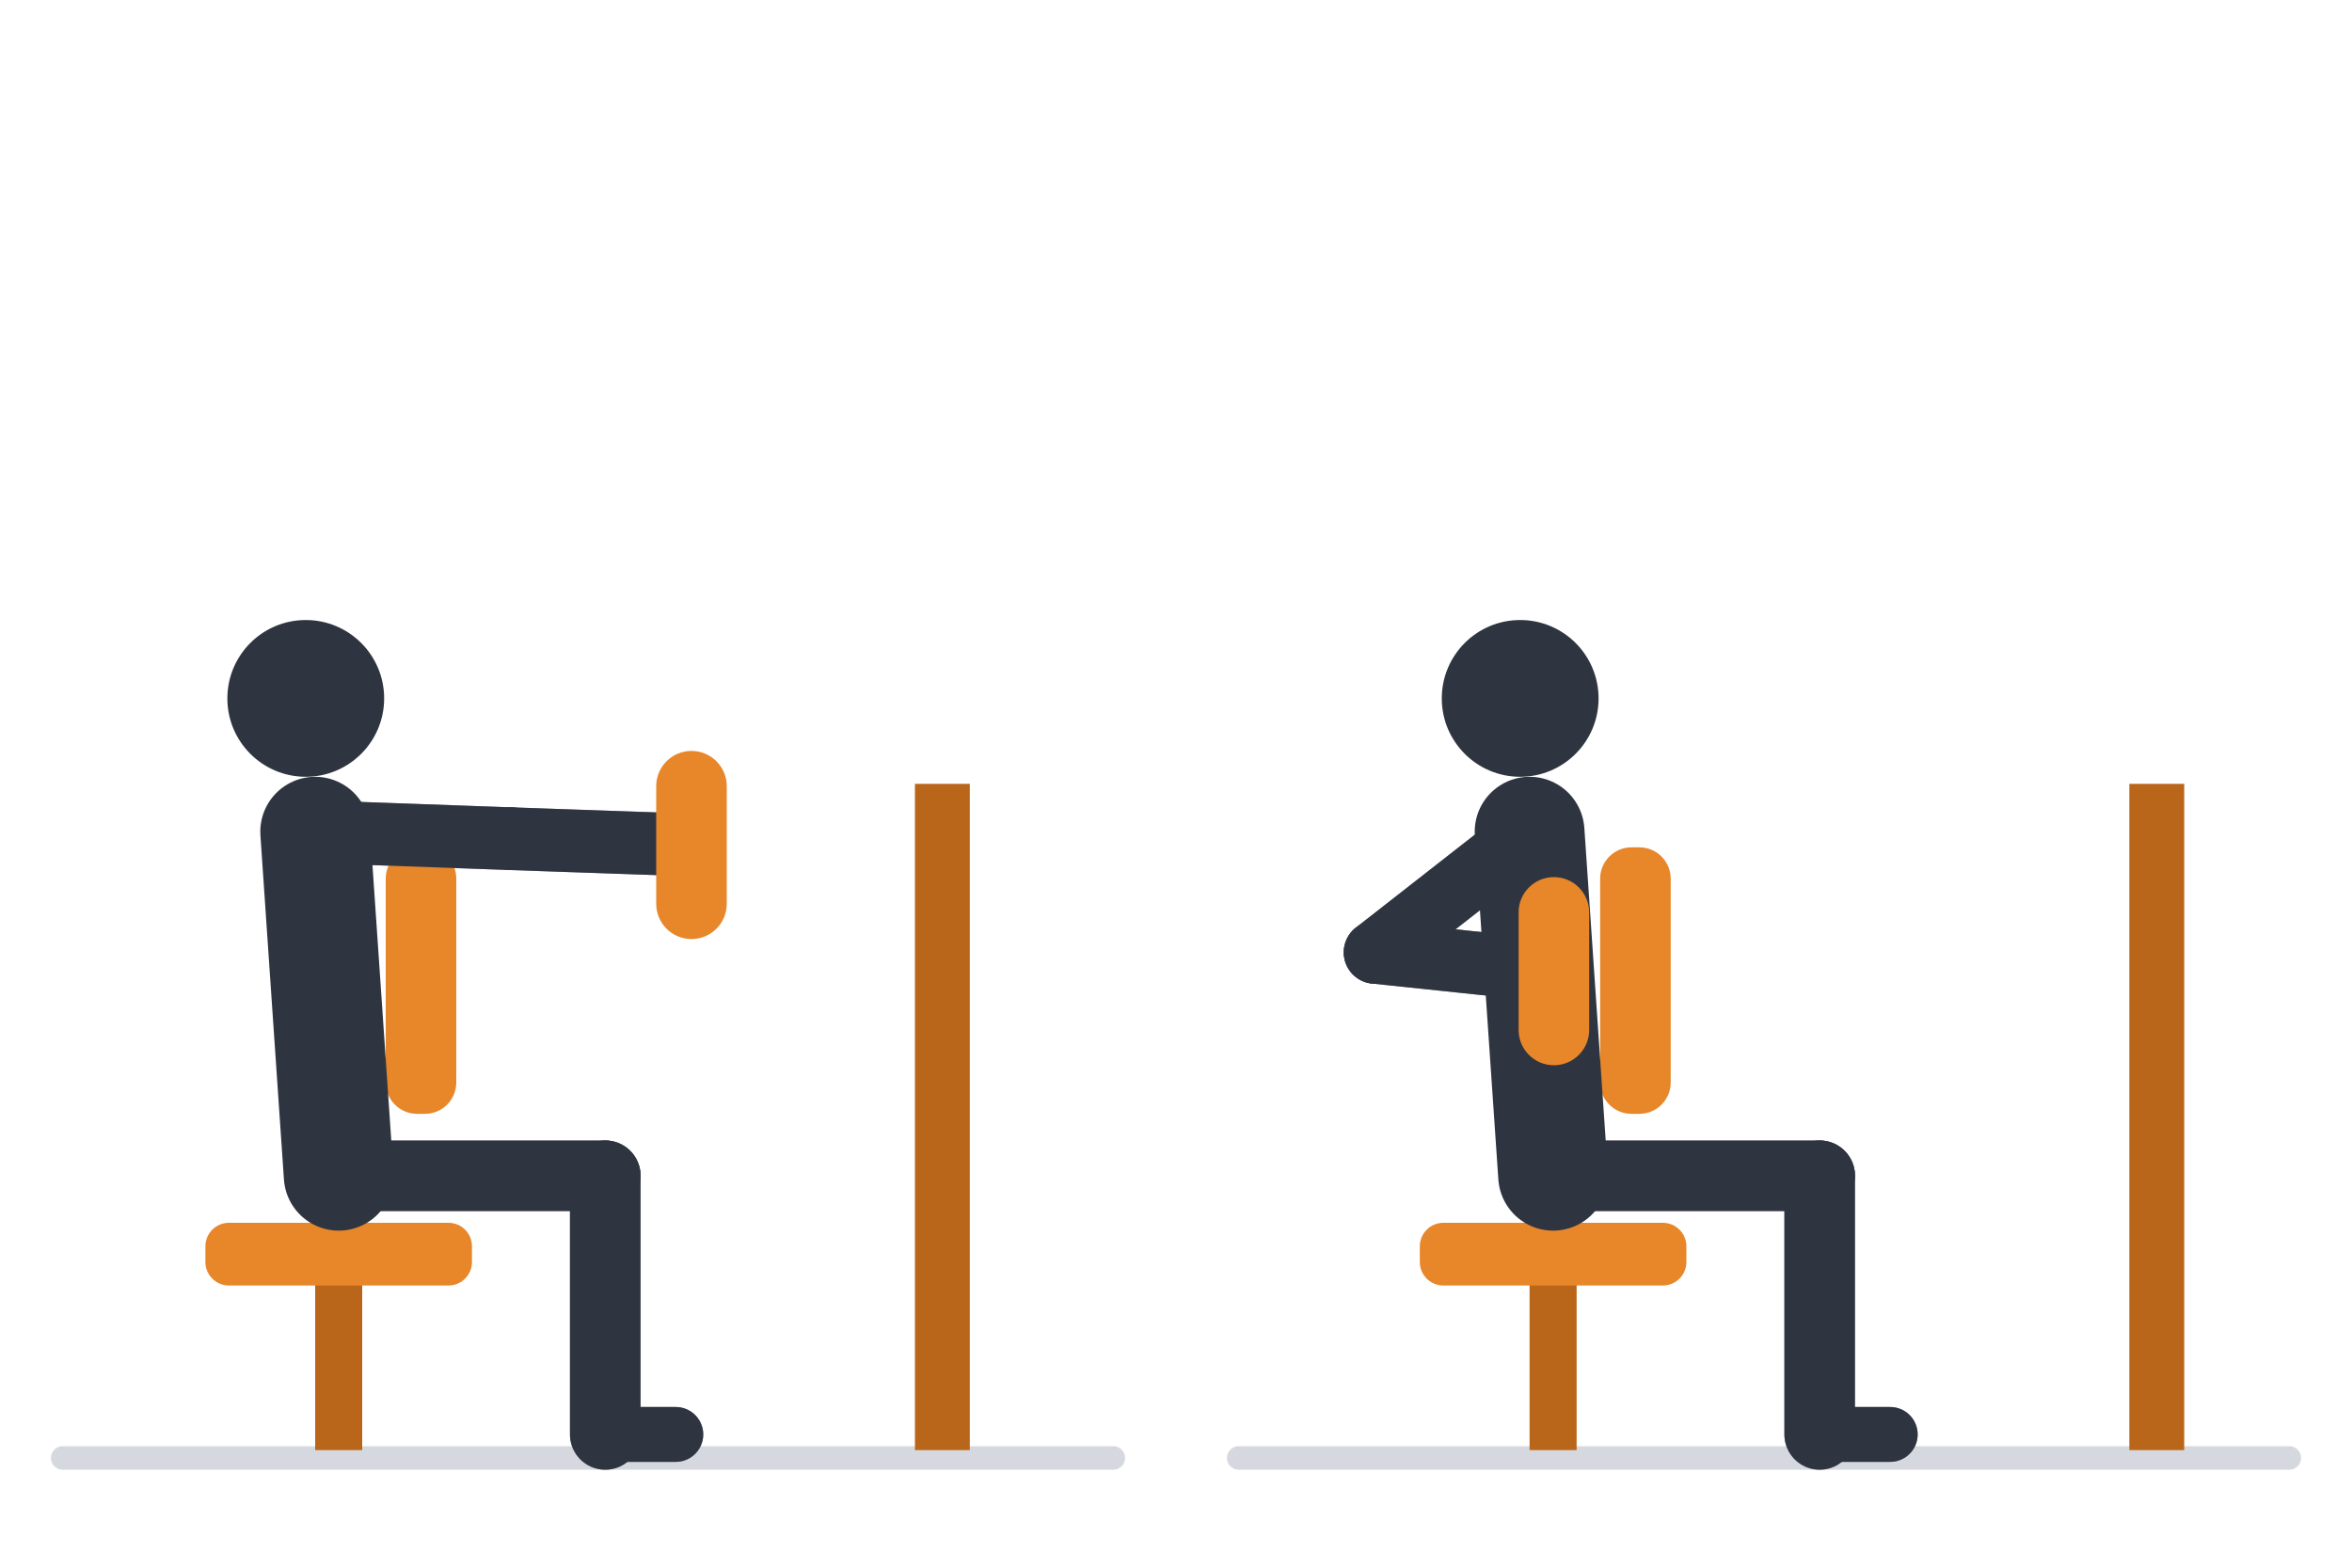
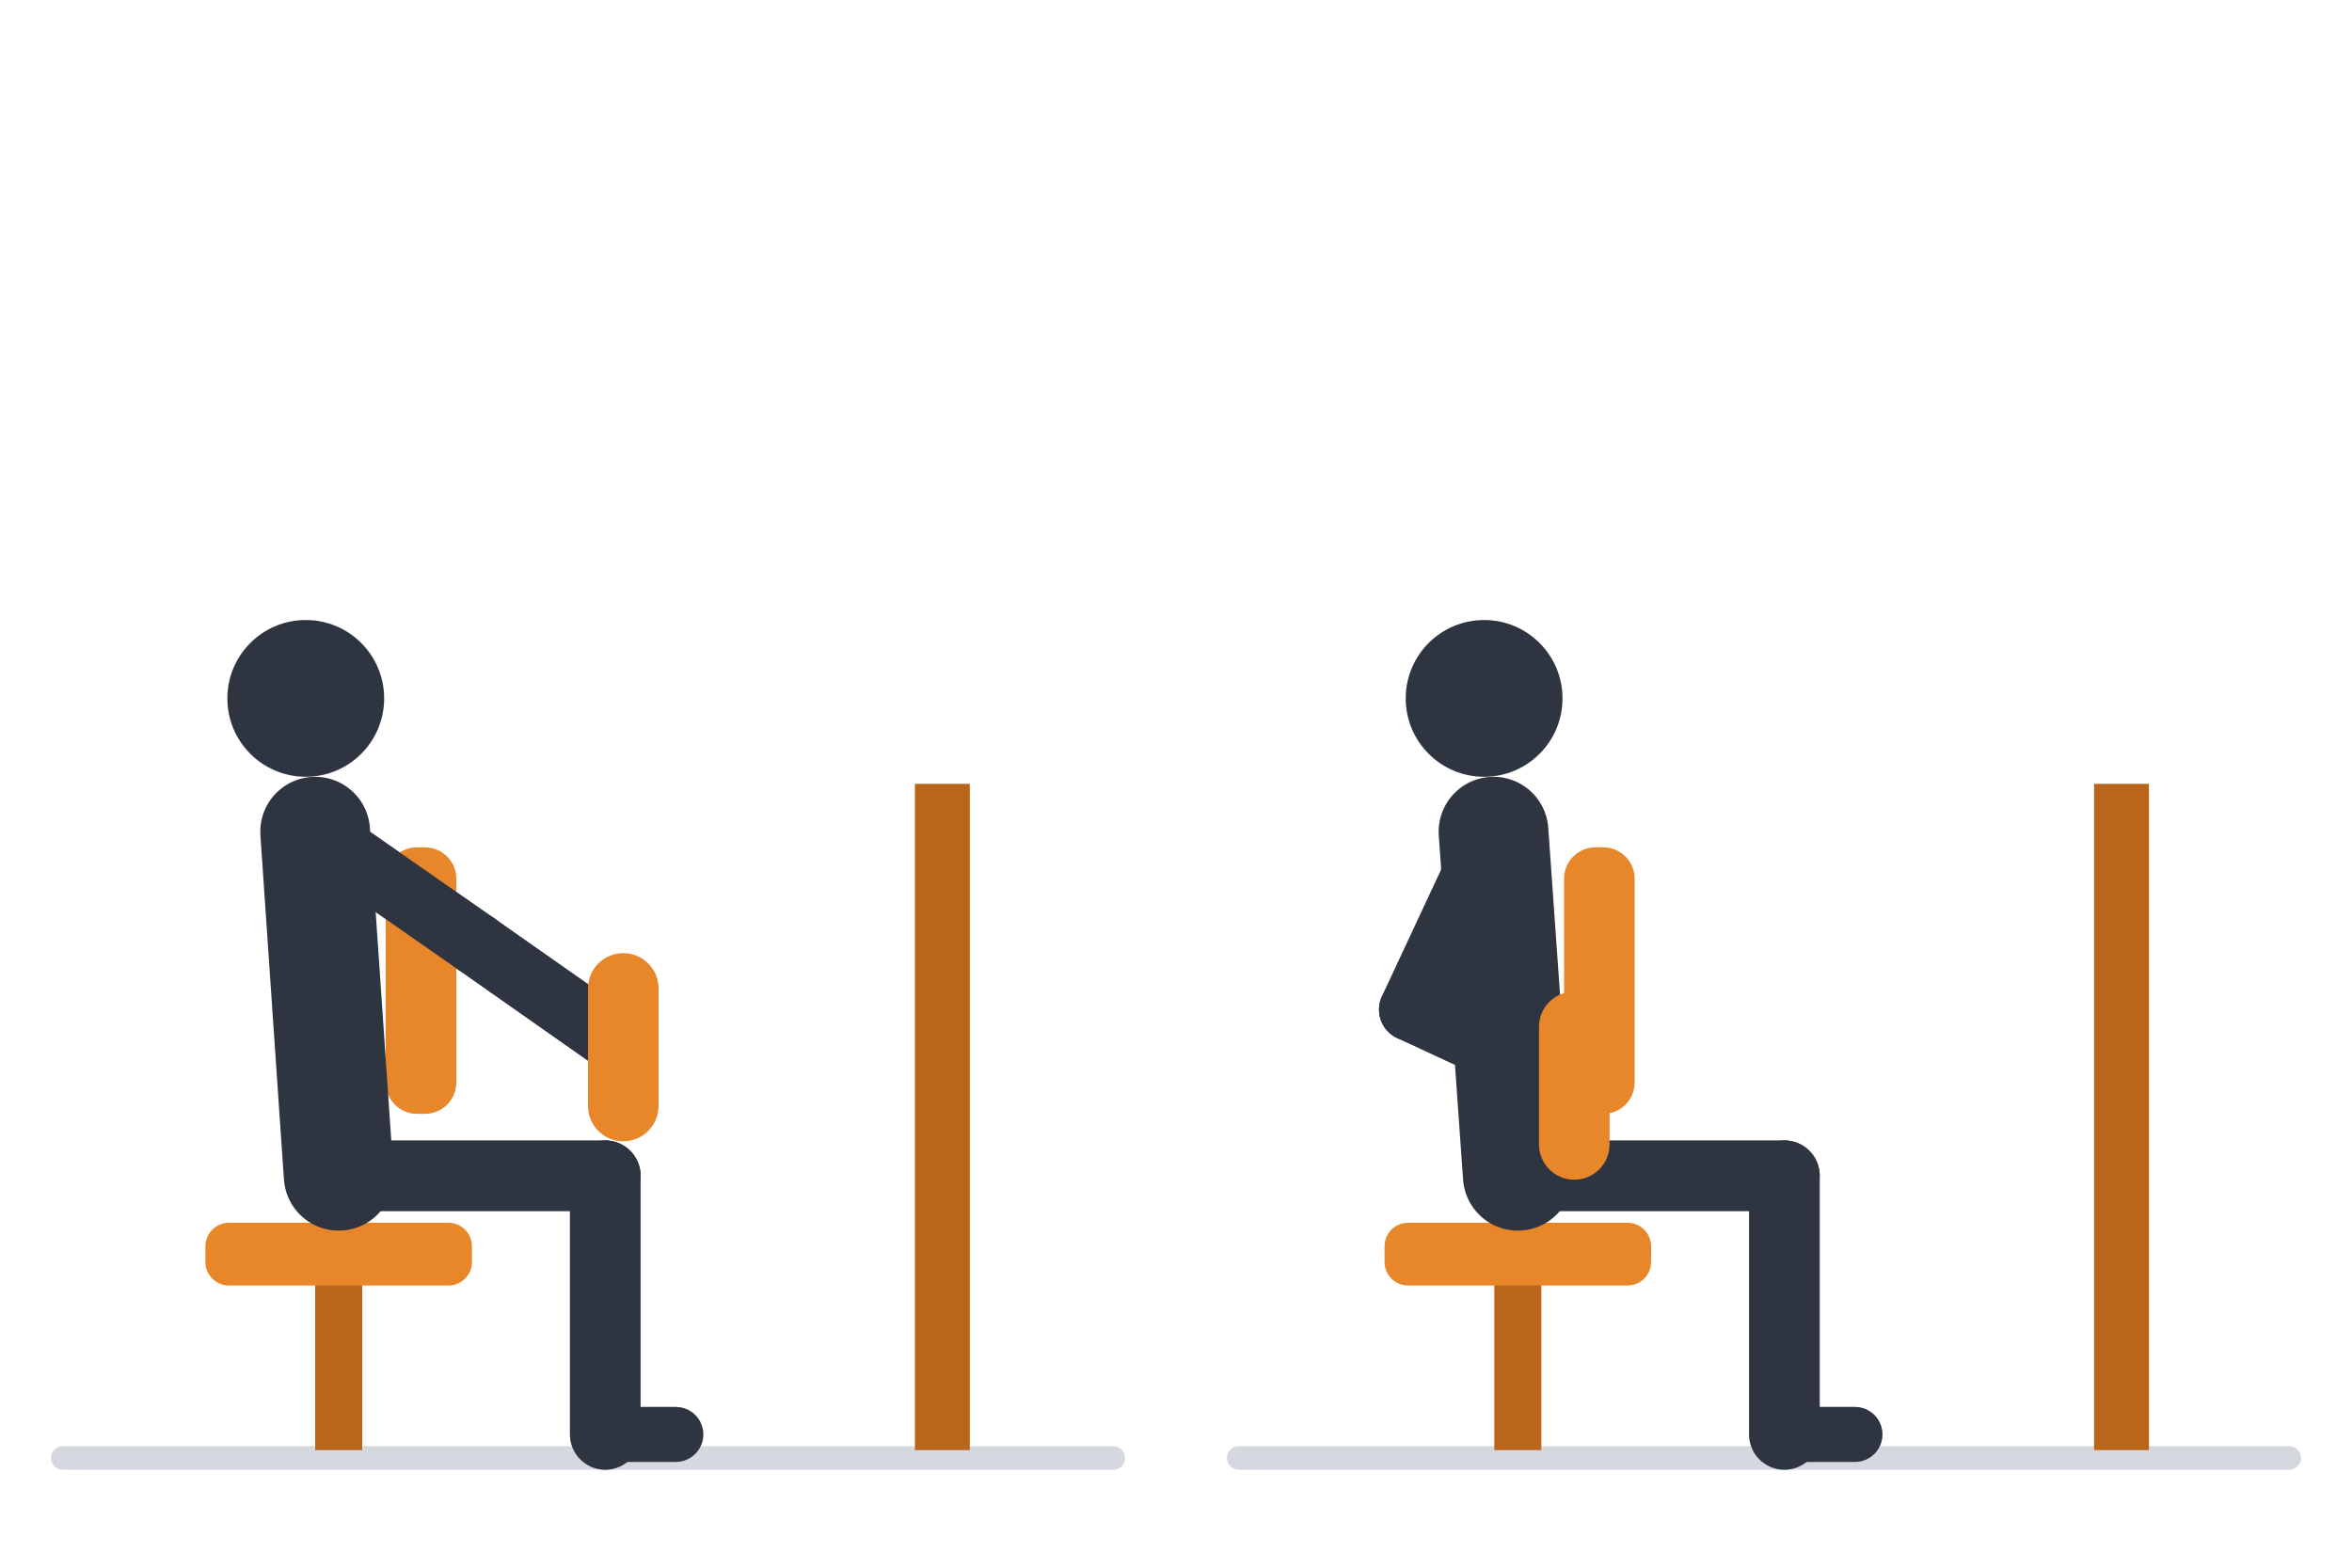
<svg xmlns="http://www.w3.org/2000/svg" width="300" height="200" viewBox="0 0 300 200">
  <line x1="8.0" y1="186.0" x2="142.0" y2="186.0" stroke="#D5D9DF" stroke-width="3" stroke-linecap="round" />
  <line x1="43.2" y1="160.0" x2="43.2" y2="185.0" stroke="#B9661A" stroke-width="6" stroke-linecap="butt" />
  <rect x="26.2" y="156.0" width="34.0" height="8.0" rx="3" fill="#E8862A" />
  <line x1="120.2" y1="100.0" x2="120.2" y2="185.0" stroke="#B9661A" stroke-width="7" stroke-linecap="butt" />
-   <line x1="40.2" y1="106.1" x2="65.2" y2="107.0" stroke="#8E96A3" stroke-width="8" stroke-linecap="round" />
-   <line x1="65.2" y1="107.0" x2="88.2" y2="107.8" stroke="#8E96A3" stroke-width="8" stroke-linecap="round" />
+   <line x1="40.2" y1="106.1" x2="60.7" y2="120.4" stroke="#8E96A3" stroke-width="8" stroke-linecap="round" />
+   <line x1="60.7" y1="120.4" x2="79.5" y2="133.6" stroke="#8E96A3" stroke-width="8" stroke-linecap="round" />
  <line x1="43.2" y1="150.0" x2="77.2" y2="150.0" stroke="#8E96A3" stroke-width="9" stroke-linecap="round" />
  <line x1="77.2" y1="150.0" x2="77.2" y2="183.0" stroke="#8E96A3" stroke-width="9" stroke-linecap="round" />
  <line x1="77.2" y1="183.0" x2="86.2" y2="183.0" stroke="#8E96A3" stroke-width="7" stroke-linecap="round" />
  <rect x="49.2" y="108.1" width="9.0" height="34.0" rx="4" fill="#E8862A" />
  <line x1="43.2" y1="150.0" x2="40.2" y2="106.1" stroke="#2F3540" stroke-width="14" stroke-linecap="round" />
  <circle cx="39.0" cy="89.1" r="10.0" fill="#2F3540" />
  <line x1="43.2" y1="150.0" x2="77.2" y2="150.0" stroke="#2F3540" stroke-width="9" stroke-linecap="round" />
  <line x1="77.2" y1="150.0" x2="77.2" y2="183.0" stroke="#2F3540" stroke-width="9" stroke-linecap="round" />
  <line x1="77.2" y1="183.0" x2="86.2" y2="183.0" stroke="#2F3540" stroke-width="7" stroke-linecap="round" />
-   <line x1="40.2" y1="106.1" x2="65.2" y2="107.0" stroke="#2F3540" stroke-width="8" stroke-linecap="round" />
-   <line x1="65.2" y1="107.0" x2="88.2" y2="107.8" stroke="#2F3540" stroke-width="8" stroke-linecap="round" />
-   <rect x="83.7" y="95.8" width="9.0" height="24.0" rx="4.5" fill="#E8862A" />
+   <line x1="40.2" y1="106.1" x2="60.7" y2="120.4" stroke="#2F3540" stroke-width="8" stroke-linecap="round" />
+   <line x1="60.7" y1="120.4" x2="79.5" y2="133.6" stroke="#2F3540" stroke-width="8" stroke-linecap="round" />
+   <rect x="75.0" y="121.6" width="9.0" height="24.0" rx="4.5" fill="#E8862A" />
  <line x1="158.0" y1="186.0" x2="292.0" y2="186.0" stroke="#D5D9DF" stroke-width="3" stroke-linecap="round" />
-   <line x1="198.1" y1="160.0" x2="198.1" y2="185.0" stroke="#B9661A" stroke-width="6" stroke-linecap="butt" />
-   <rect x="181.1" y="156.0" width="34.0" height="8.0" rx="3" fill="#E8862A" />
-   <line x1="275.1" y1="100.0" x2="275.1" y2="185.0" stroke="#B9661A" stroke-width="7" stroke-linecap="butt" />
-   <line x1="195.1" y1="106.1" x2="175.4" y2="121.5" stroke="#8E96A3" stroke-width="8" stroke-linecap="round" />
-   <line x1="175.4" y1="121.5" x2="198.2" y2="123.9" stroke="#8E96A3" stroke-width="8" stroke-linecap="round" />
-   <line x1="198.1" y1="150.0" x2="232.1" y2="150.0" stroke="#8E96A3" stroke-width="9" stroke-linecap="round" />
-   <line x1="232.1" y1="150.0" x2="232.1" y2="183.0" stroke="#8E96A3" stroke-width="9" stroke-linecap="round" />
-   <line x1="232.1" y1="183.0" x2="241.1" y2="183.0" stroke="#8E96A3" stroke-width="7" stroke-linecap="round" />
-   <rect x="204.1" y="108.1" width="9.0" height="34.0" rx="4" fill="#E8862A" />
-   <line x1="198.1" y1="150.0" x2="195.1" y2="106.1" stroke="#2F3540" stroke-width="14" stroke-linecap="round" />
-   <circle cx="193.9" cy="89.1" r="10.0" fill="#2F3540" />
-   <line x1="198.1" y1="150.0" x2="232.1" y2="150.0" stroke="#2F3540" stroke-width="9" stroke-linecap="round" />
-   <line x1="232.1" y1="150.0" x2="232.1" y2="183.0" stroke="#2F3540" stroke-width="9" stroke-linecap="round" />
-   <line x1="232.1" y1="183.0" x2="241.1" y2="183.0" stroke="#2F3540" stroke-width="7" stroke-linecap="round" />
-   <line x1="195.1" y1="106.1" x2="175.4" y2="121.5" stroke="#2F3540" stroke-width="8" stroke-linecap="round" />
-   <line x1="175.4" y1="121.5" x2="198.2" y2="123.9" stroke="#2F3540" stroke-width="8" stroke-linecap="round" />
-   <rect x="193.7" y="111.9" width="9.0" height="24.0" rx="4.5" fill="#E8862A" />
+   <line x1="193.6" y1="160.0" x2="193.6" y2="185.0" stroke="#B9661A" stroke-width="6" stroke-linecap="butt" />
+   <rect x="176.6" y="156.0" width="34.0" height="8.0" rx="3" fill="#E8862A" />
+   <line x1="270.6" y1="100.0" x2="270.6" y2="185.0" stroke="#B9661A" stroke-width="7" stroke-linecap="butt" />
+   <line x1="190.5" y1="106.1" x2="179.9" y2="128.8" stroke="#8E96A3" stroke-width="8" stroke-linecap="round" />
+   <line x1="179.9" y1="128.8" x2="200.8" y2="138.5" stroke="#8E96A3" stroke-width="8" stroke-linecap="round" />
+   <line x1="193.6" y1="150.0" x2="227.6" y2="150.0" stroke="#8E96A3" stroke-width="9" stroke-linecap="round" />
+   <line x1="227.6" y1="150.0" x2="227.6" y2="183.0" stroke="#8E96A3" stroke-width="9" stroke-linecap="round" />
+   <line x1="227.6" y1="183.0" x2="236.6" y2="183.0" stroke="#8E96A3" stroke-width="7" stroke-linecap="round" />
+   <rect x="199.5" y="108.1" width="9.0" height="34.0" rx="4" fill="#E8862A" />
+   <line x1="193.6" y1="150.0" x2="190.5" y2="106.1" stroke="#2F3540" stroke-width="14" stroke-linecap="round" />
+   <circle cx="189.3" cy="89.1" r="10.0" fill="#2F3540" />
+   <line x1="193.6" y1="150.0" x2="227.6" y2="150.0" stroke="#2F3540" stroke-width="9" stroke-linecap="round" />
+   <line x1="227.6" y1="150.0" x2="227.6" y2="183.0" stroke="#2F3540" stroke-width="9" stroke-linecap="round" />
+   <line x1="227.6" y1="183.0" x2="236.6" y2="183.0" stroke="#2F3540" stroke-width="7" stroke-linecap="round" />
+   <line x1="190.5" y1="106.1" x2="179.9" y2="128.8" stroke="#2F3540" stroke-width="8" stroke-linecap="round" />
+   <line x1="179.9" y1="128.8" x2="200.8" y2="138.5" stroke="#2F3540" stroke-width="8" stroke-linecap="round" />
+   <rect x="196.3" y="126.5" width="9.0" height="24.0" rx="4.5" fill="#E8862A" />
</svg>
